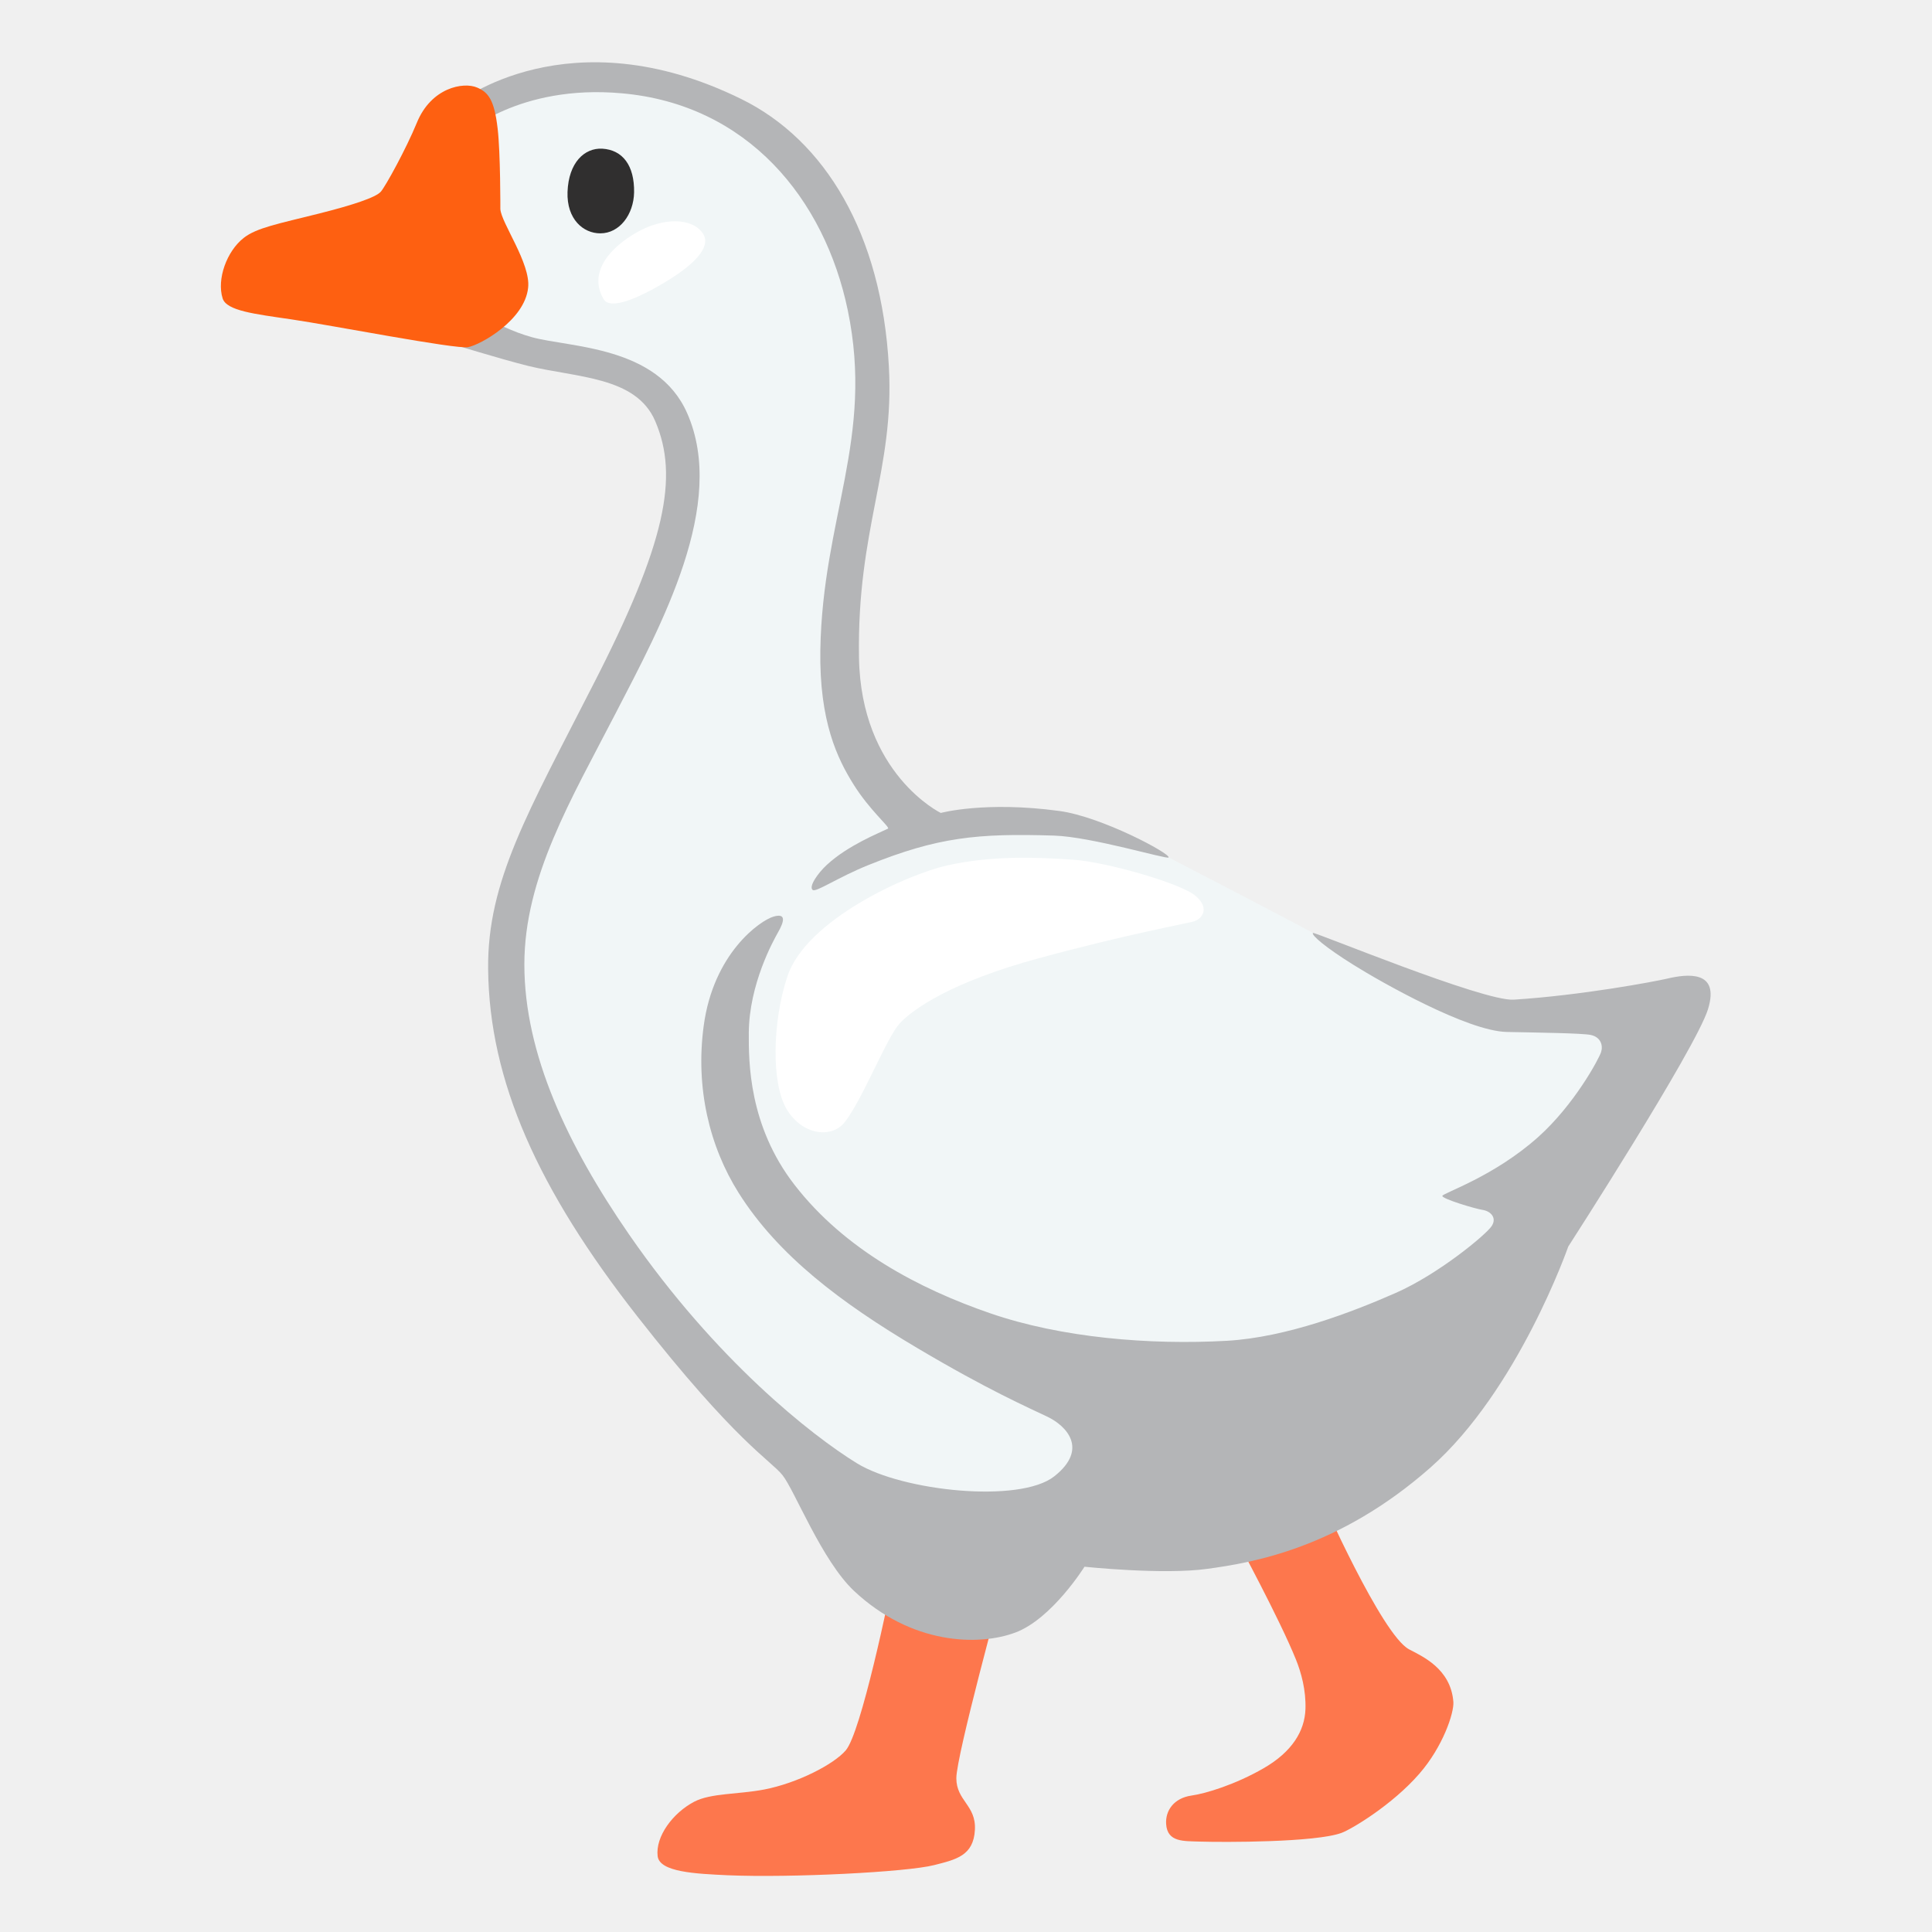
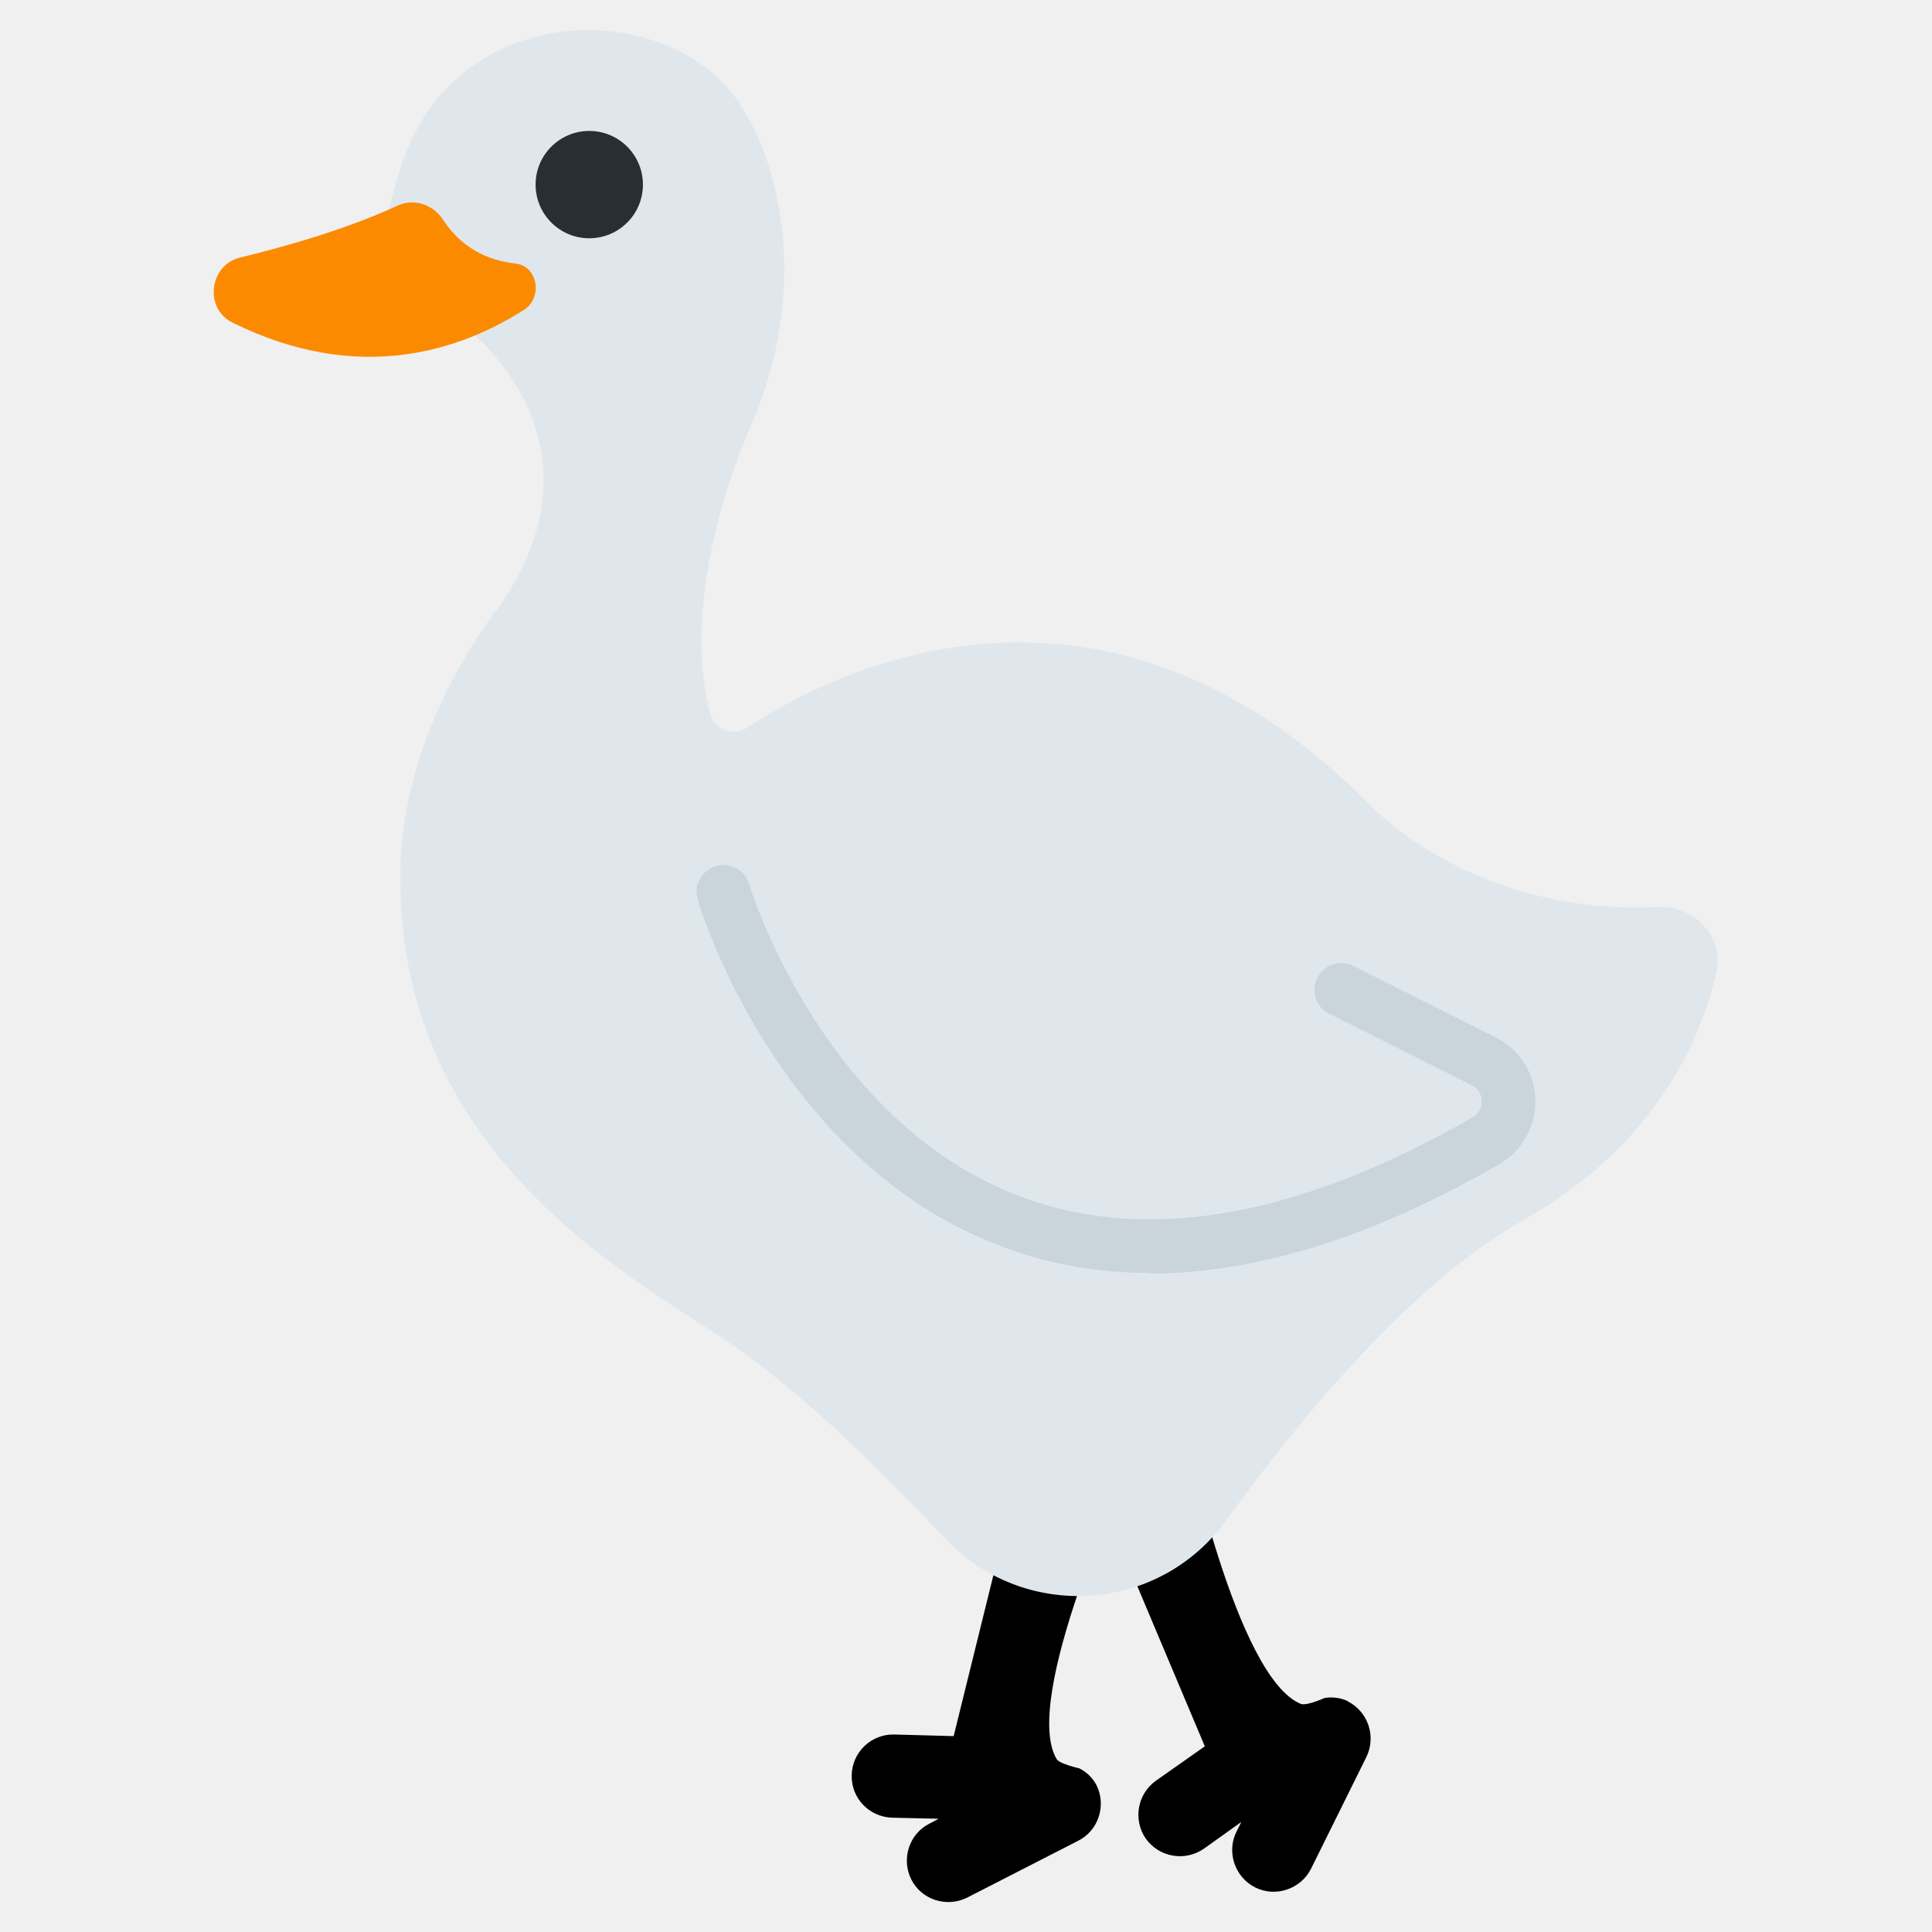
- <svg xmlns="http://www.w3.org/2000/svg" xml:space="preserve" style="enable-background:new 0 0 128 128" viewBox="0 0 128 128">
-   <path d="M59.33 103.7c-.45 2.26-2.28 11.09-3.3 12.27-.79.92-3.18 2.16-5.4 2.59-1.73.33-3.53.23-4.64.81-1.41.74-2.57 2.3-2.42 3.6.12 1.06 2.49 1.17 4.63 1.27 4.25.18 11.87-.21 13.68-.67 1.46-.37 2.62-.62 2.71-2.34.09-1.63-1.23-1.92-1.23-3.42 0-1.51 3.04-12.6 3.04-12.6l-7.07-1.51zM81.94 102.03s2.84 5.24 3.92 7.92c.35.87.67 2.02.63 3.28-.05 1.45-.88 2.83-2.77 3.92-1.89 1.09-3.85 1.68-4.78 1.81-1.18.17-1.74 1.01-1.68 1.89.08 1.22 1.18 1.12 2.23 1.16 1.58.05 7.68.06 9.4-.58.67-.25 3.36-1.86 5.14-3.91 1.58-1.81 2.31-4.05 2.26-4.76-.17-2.23-2.1-3.04-2.94-3.49-1.81-.97-5.82-10.06-5.82-10.06l-5.59 2.82z" style="fill:#fd774d" />
-   <path d="M32.41 6.2s7.01-2.35 12.95 0 12.44 8.69 12.82 16.82c.38 8.13-2.67 12.71-2.41 18.17.25 5.46.89 9.15 2.03 10.29s4.07 3.69 4.07 3.69 9.95-.61 10.96-.4c1 .21 4.33 1.9 4.33 1.9s9.4 4.86 10.56 5.54c1.16.69 8.61 4.38 10.03 4.49s8.77.84 11.2.32c2.43-.53-7.99 14.47-7.99 14.47s-7.34 16.07-24.81 18.17c-17.47 2.1-19.8-.58-21.78-2.21-1.98-1.63-20.33-19.25-20.69-31.53s9.06-21.58 10.61-28.13 1.93-11.41-2.34-13.4-6.61-1.58-7.64-1.93c-1.03-.34-4.4-3.3-4.4-3.3l2.5-12.96z" style="fill:#f1f6f7" />
-   <path d="M30.34 6.81s7.34-5.87 18.77-.25c5.54 2.72 9.3 8.91 9.78 17.72.38 6.86-2.12 10.73-1.98 19.27.12 7.74 5.42 10.31 5.42 10.31s2.93-.8 7.86-.13c2.81.38 7.39 2.84 7.23 3.08-.1.14-5.09-1.37-7.59-1.45-5.06-.16-7.7.1-12.29 1.95-2.04.82-3.48 1.83-3.7 1.65-.27-.22.33-1.1.95-1.67 1.4-1.29 3.43-2.09 4.04-2.39.17-.08-1.2-1.19-2.3-2.96-1.02-1.64-2.26-4.11-2.18-8.89.15-8.76 3.57-14.02 1.82-22.48-1.53-7.38-6.63-13.66-14.99-14.39-6.82-.61-10.42 2.72-10.42 2.72l-.42-2.09z" style="fill:#b4b5b7" />
-   <path d="M39.9 9.85c-1.17-.06-2.23.91-2.3 2.87-.06 1.8 1.04 2.74 2.17 2.74 1.29 0 2.21-1.26 2.24-2.71.03-1.79-.76-2.82-2.11-2.9z" style="fill:#302f2f" />
-   <path d="M46.57 15.47c.51.75-.22 1.86-2.55 3.25-2.52 1.5-3.72 1.64-4.03 1.1-1.07-1.83.53-3.47 2.17-4.41 1.76-1.01 3.69-1.01 4.41.06zM52.17 64.68c-.99 2.96-1.09 7.07-.05 8.81 1.04 1.73 2.99 1.96 3.86.84 1.22-1.59 2.75-5.57 3.63-6.53.88-.95 3.44-2.75 9.2-4.31 5.76-1.57 9.73-2.29 10.27-2.44.53-.15 1.11-.84.15-1.68-.95-.84-5.92-2.26-8.1-2.41-2.68-.19-5.53-.26-8.39.38-2.63.59-9.32 3.59-10.57 7.34z" style="fill:#fff" />
-   <path d="M86.98 61.81c-.09.16.84.96 2.7 2.12 1.82 1.14 7.55 4.39 10.15 4.44 1.99.04 5.04.08 5.57.2.67.15.82.71.67 1.15-.15.45-1.76 3.46-4.16 5.61-2.94 2.63-6.31 3.71-6.35 3.9-.04.19 2.15.85 2.67.93s.97.52.59 1.08c-.37.56-3.49 3.16-6.35 4.42s-7.22 2.94-11.17 3.17c-5.14.29-10.99-.2-15.69-1.82-4.71-1.62-9.64-4.21-12.97-8.51-3.04-3.92-3.04-8.16-3.03-10.07.02-3.24 1.64-6.13 1.92-6.63.42-.73.59-1.33-.29-1.07-.88.26-3.98 2.42-4.62 7.25-.55 4.09.38 7.97 2.31 11.04 2.62 4.16 6.78 7.29 11.84 10.29 4.68 2.78 7.39 3.96 8.64 4.56 1.24.6 2.73 2.13.44 3.94s-10.06.98-13.07-.86c-3.01-1.85-9.35-6.84-15.1-15.16-4.08-5.91-6.94-11.97-6.94-17.89 0-5.78 3.11-10.95 6.02-16.59 3.08-5.95 7.43-13.92 4.76-19.95-1.97-4.46-7.78-4.33-10.28-5.02-2.53-.7-4.66-2.35-4.66-2.35l-.84 2.74s3.36 1.04 5.24 1.51c3.22.79 7.16.69 8.43 3.66 1.58 3.68.69 8.1-4.08 17.4-4.33 8.5-7.05 13.06-6.99 18.9.07 7.43 3.32 14.63 9.89 23.02s8.8 9.5 9.61 10.51 2.6 5.66 4.75 7.68c3.8 3.56 8.25 3.66 10.68 2.75s4.58-4.36 4.58-4.36 5.21.55 8.14.14c2.93-.4 8.69-1.34 14.78-6.71 5.81-5.12 9.13-14.64 9.13-14.64s8.45-13.11 9.26-15.73-1.41-2.33-2.72-2.02c-.82.19-5.62 1.1-10.15 1.39-2.02.13-13.25-4.53-13.31-4.42z" style="fill:#b4b5b7" />
-   <path d="M33.15 13.85s.01-3.73-.18-5.33c-.22-1.9-.61-2.4-1.36-2.72-.91-.39-3.05 0-4 2.35-.69 1.68-2.05 4.17-2.38 4.55-.33.38-1.87.89-4.1 1.45-2.67.67-4.13.94-4.98 1.61-1.13.88-1.8 2.74-1.4 4.01.26.82 2.1 1.03 4.56 1.39 2.61.38 10.88 1.99 11.7 1.84s3.76-1.79 3.98-3.94c.18-1.6-1.79-4.3-1.84-5.21z" style="fill:#fe6011" />
+ <svg xmlns="http://www.w3.org/2000/svg" viewBox="0 0 36 36">
+   <path d="M20.43 33.26a.736.736 0 0 0-.32-.31s-.36-.08-.42-.17c-.67-1.12 1.29-5.33 1.29-5.33h-2l-1.21 4.9-1.11-.03a.773.773 0 0 0-.79.76c-.01.43.33.78.76.79l.86.02-.17.09c-.38.19-.53.66-.34 1.04s.66.53 1.04.34l2.07-1.06c.38-.19.53-.66.34-1.04Z" class="cls-1" />
+   <path d="M25.12 31.7a.743.743 0 0 0-.44-.06s-.33.15-.44.11c-1.21-.49-2.15-5.05-2.15-5.05l-1.6 1.19 1.96 4.65-.91.64c-.35.25-.43.73-.19 1.08.25.35.73.43 1.08.19l.7-.5-.09.18c-.19.38-.03.85.35 1.04s.85.03 1.04-.35l1.03-2.08a.78.78 0 0 0-.35-1.04Z" class="cls-1" />
+   <path fill="#dfe7ed" d="M9.23 11.39c-1.03 1.43-1.74 3.08-1.77 4.84-.08 5.16 4.11 7.45 6.01 8.71 1.33.88 2.85 2.35 4.13 3.72 1.47 1.56 3.98 1.41 5.24-.32 1.5-2.07 3.54-4.48 5.57-5.62 2.41-1.37 3.27-3.3 3.57-4.59.16-.66-.4-1.26-1.08-1.23-3.54.17-5.43-1.96-5.43-1.96-5.02-5.02-10.04-2.38-11.55-1.38-.25.17-.6.04-.68-.25-.38-1.35-.12-3.35.77-5.42.57-1.32.76-2.79.47-4.19-.12-.61-.34-1.22-.69-1.76-1.31-2-5.31-2-6.32 1.17-1.21 3.77 1.02 2.83 1.02 2.83s3.12 2.16.75 5.45Z" />
+   <path fill="#fc8a00" d="M4.47 4.8c.91-.22 2.04-.55 2.94-.97.31-.14.66-.02.85.27.23.35.63.73 1.34.81.42.04.52.63.17.86-1.16.74-3.06 1.42-5.44.24-.53-.26-.43-1.07.14-1.21Z" />
+   <circle cx="10.98" cy="3.44" r="1" fill="#282f33" />
+   <path fill="#cad4db" d="M21.43 23.72c-1.02 0-1.99-.18-2.91-.55-4.06-1.62-5.47-6.22-5.52-6.41-.08-.26.07-.54.34-.62.27-.08.54.07.62.34.01.04 1.33 4.34 4.94 5.77 2.38.95 5.25.46 8.54-1.43a.35.35 0 0 0 .17-.3c0-.06-.02-.22-.19-.3l-2.65-1.33a.488.488 0 0 1-.22-.67c.12-.25.42-.34.67-.22l2.65 1.33c.44.22.73.67.74 1.16.01.49-.24.95-.67 1.2-2.35 1.36-4.53 2.04-6.51 2.04Z" />
</svg>
